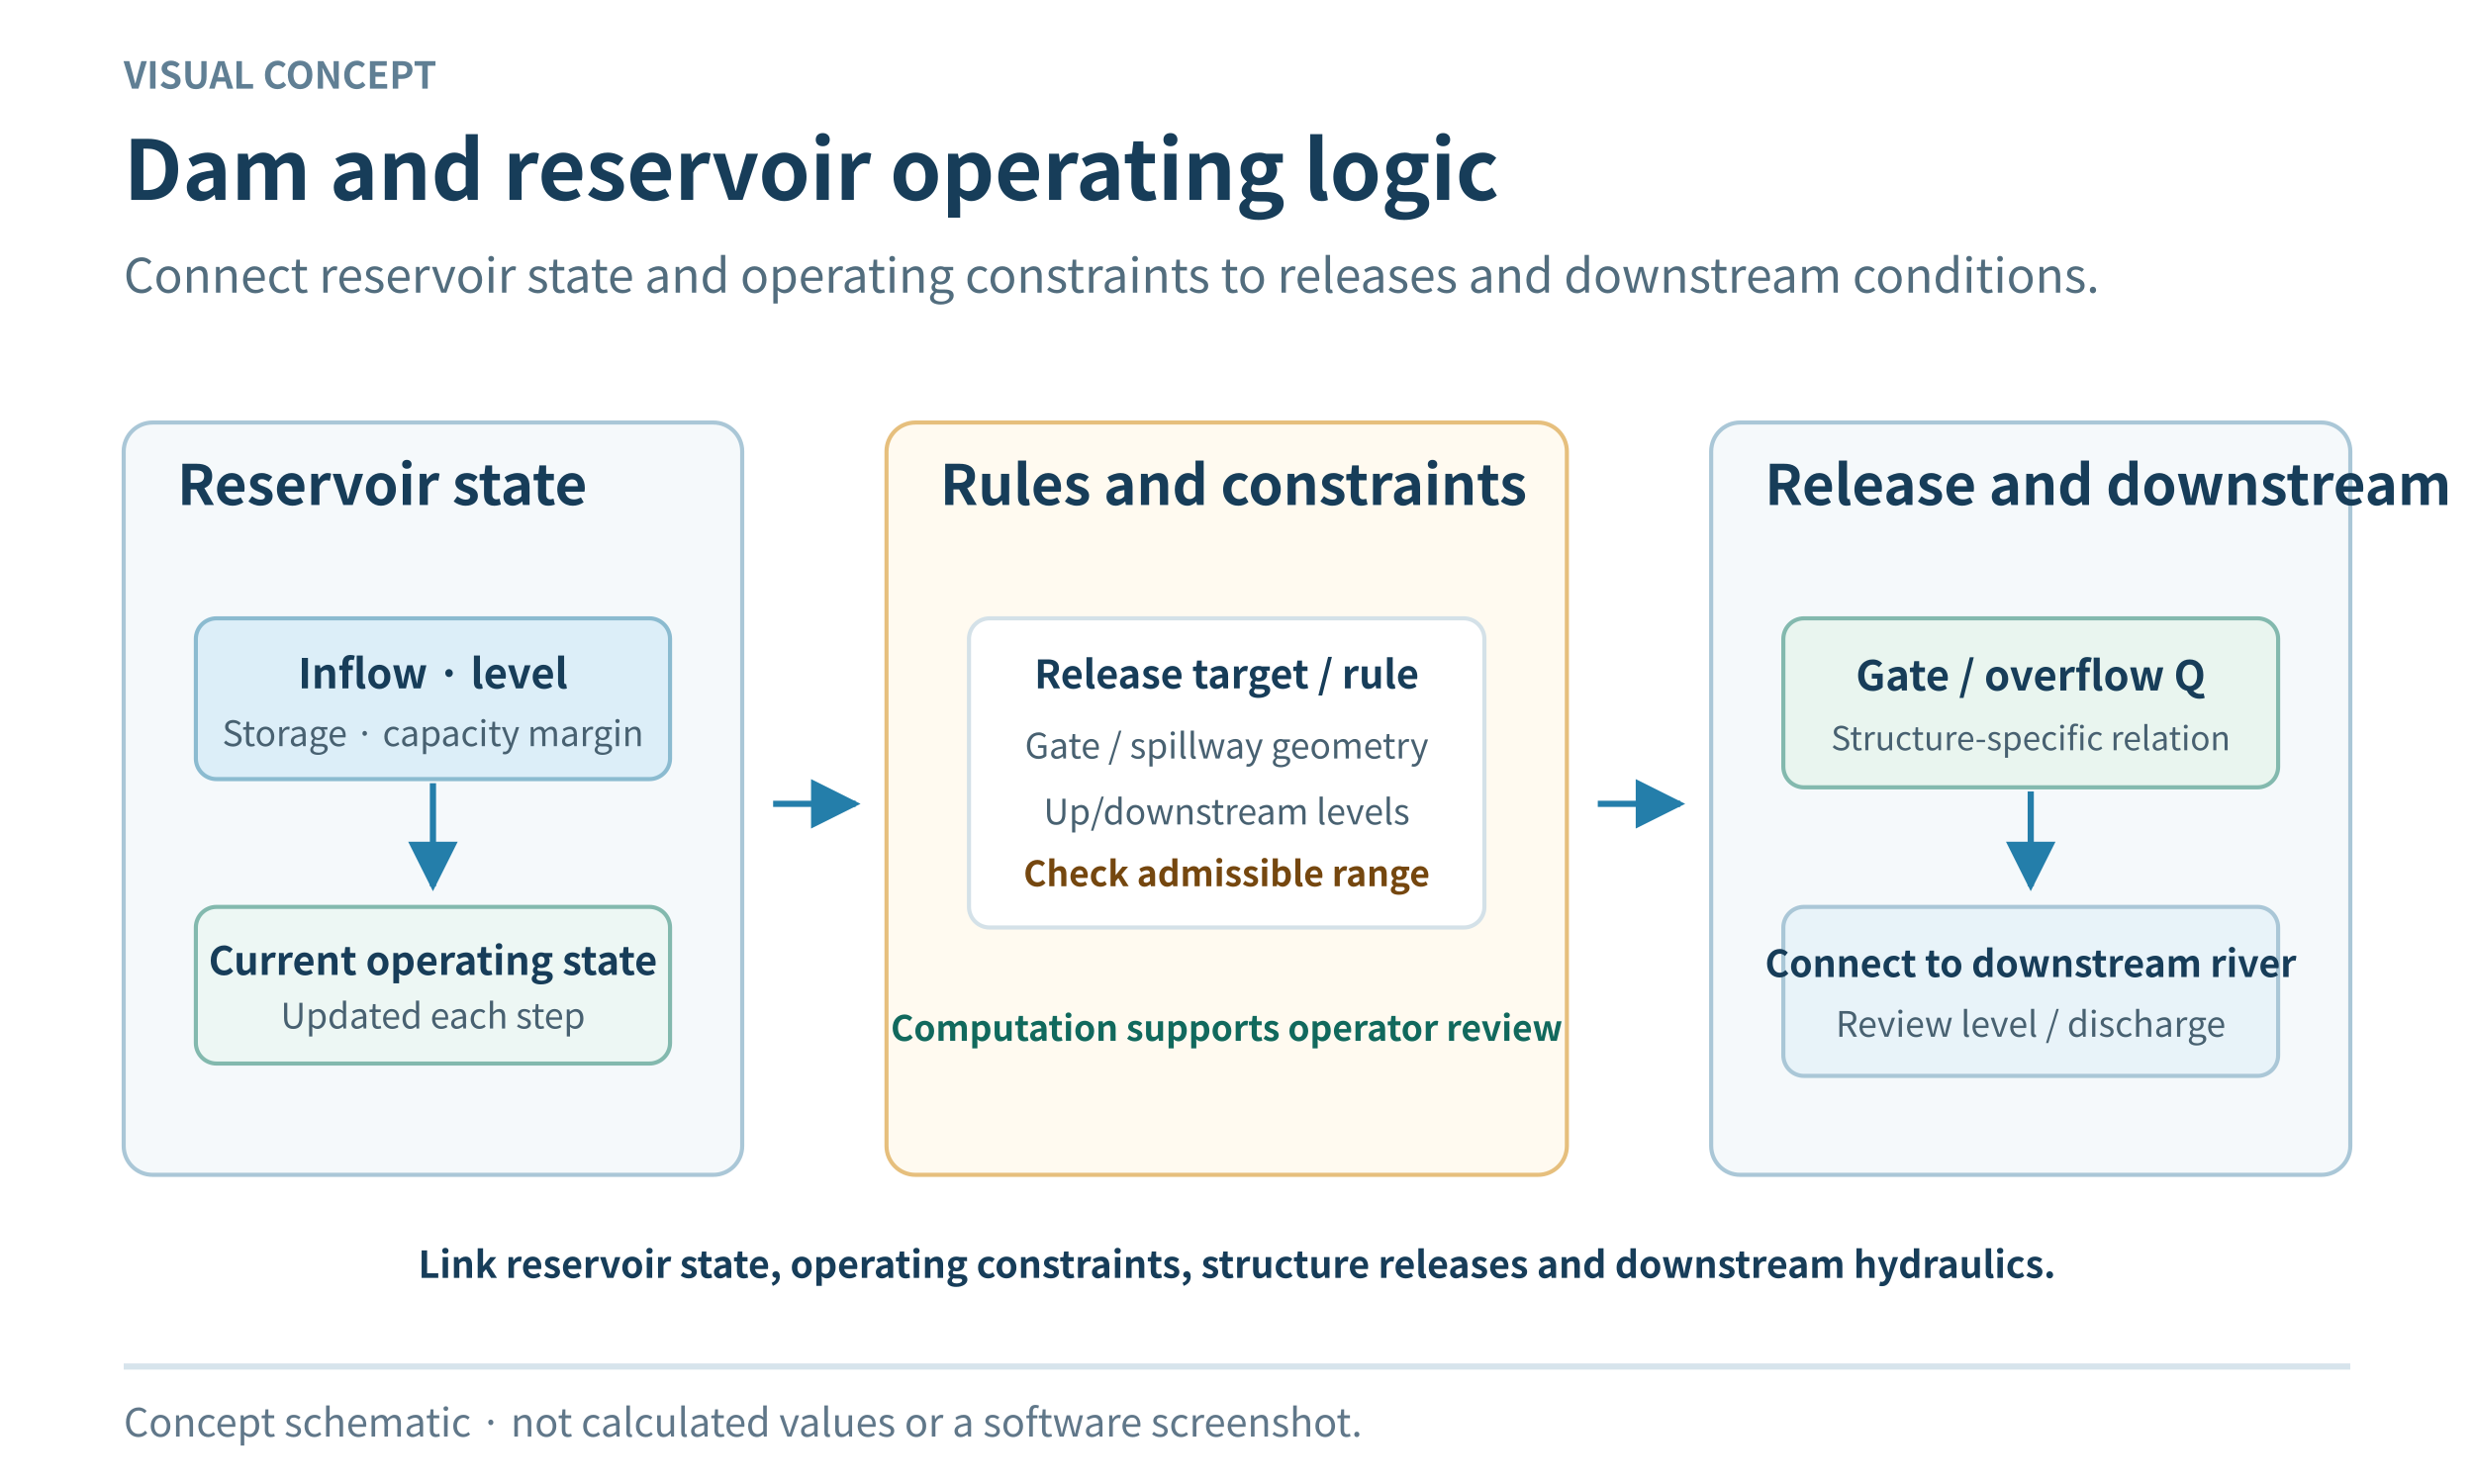
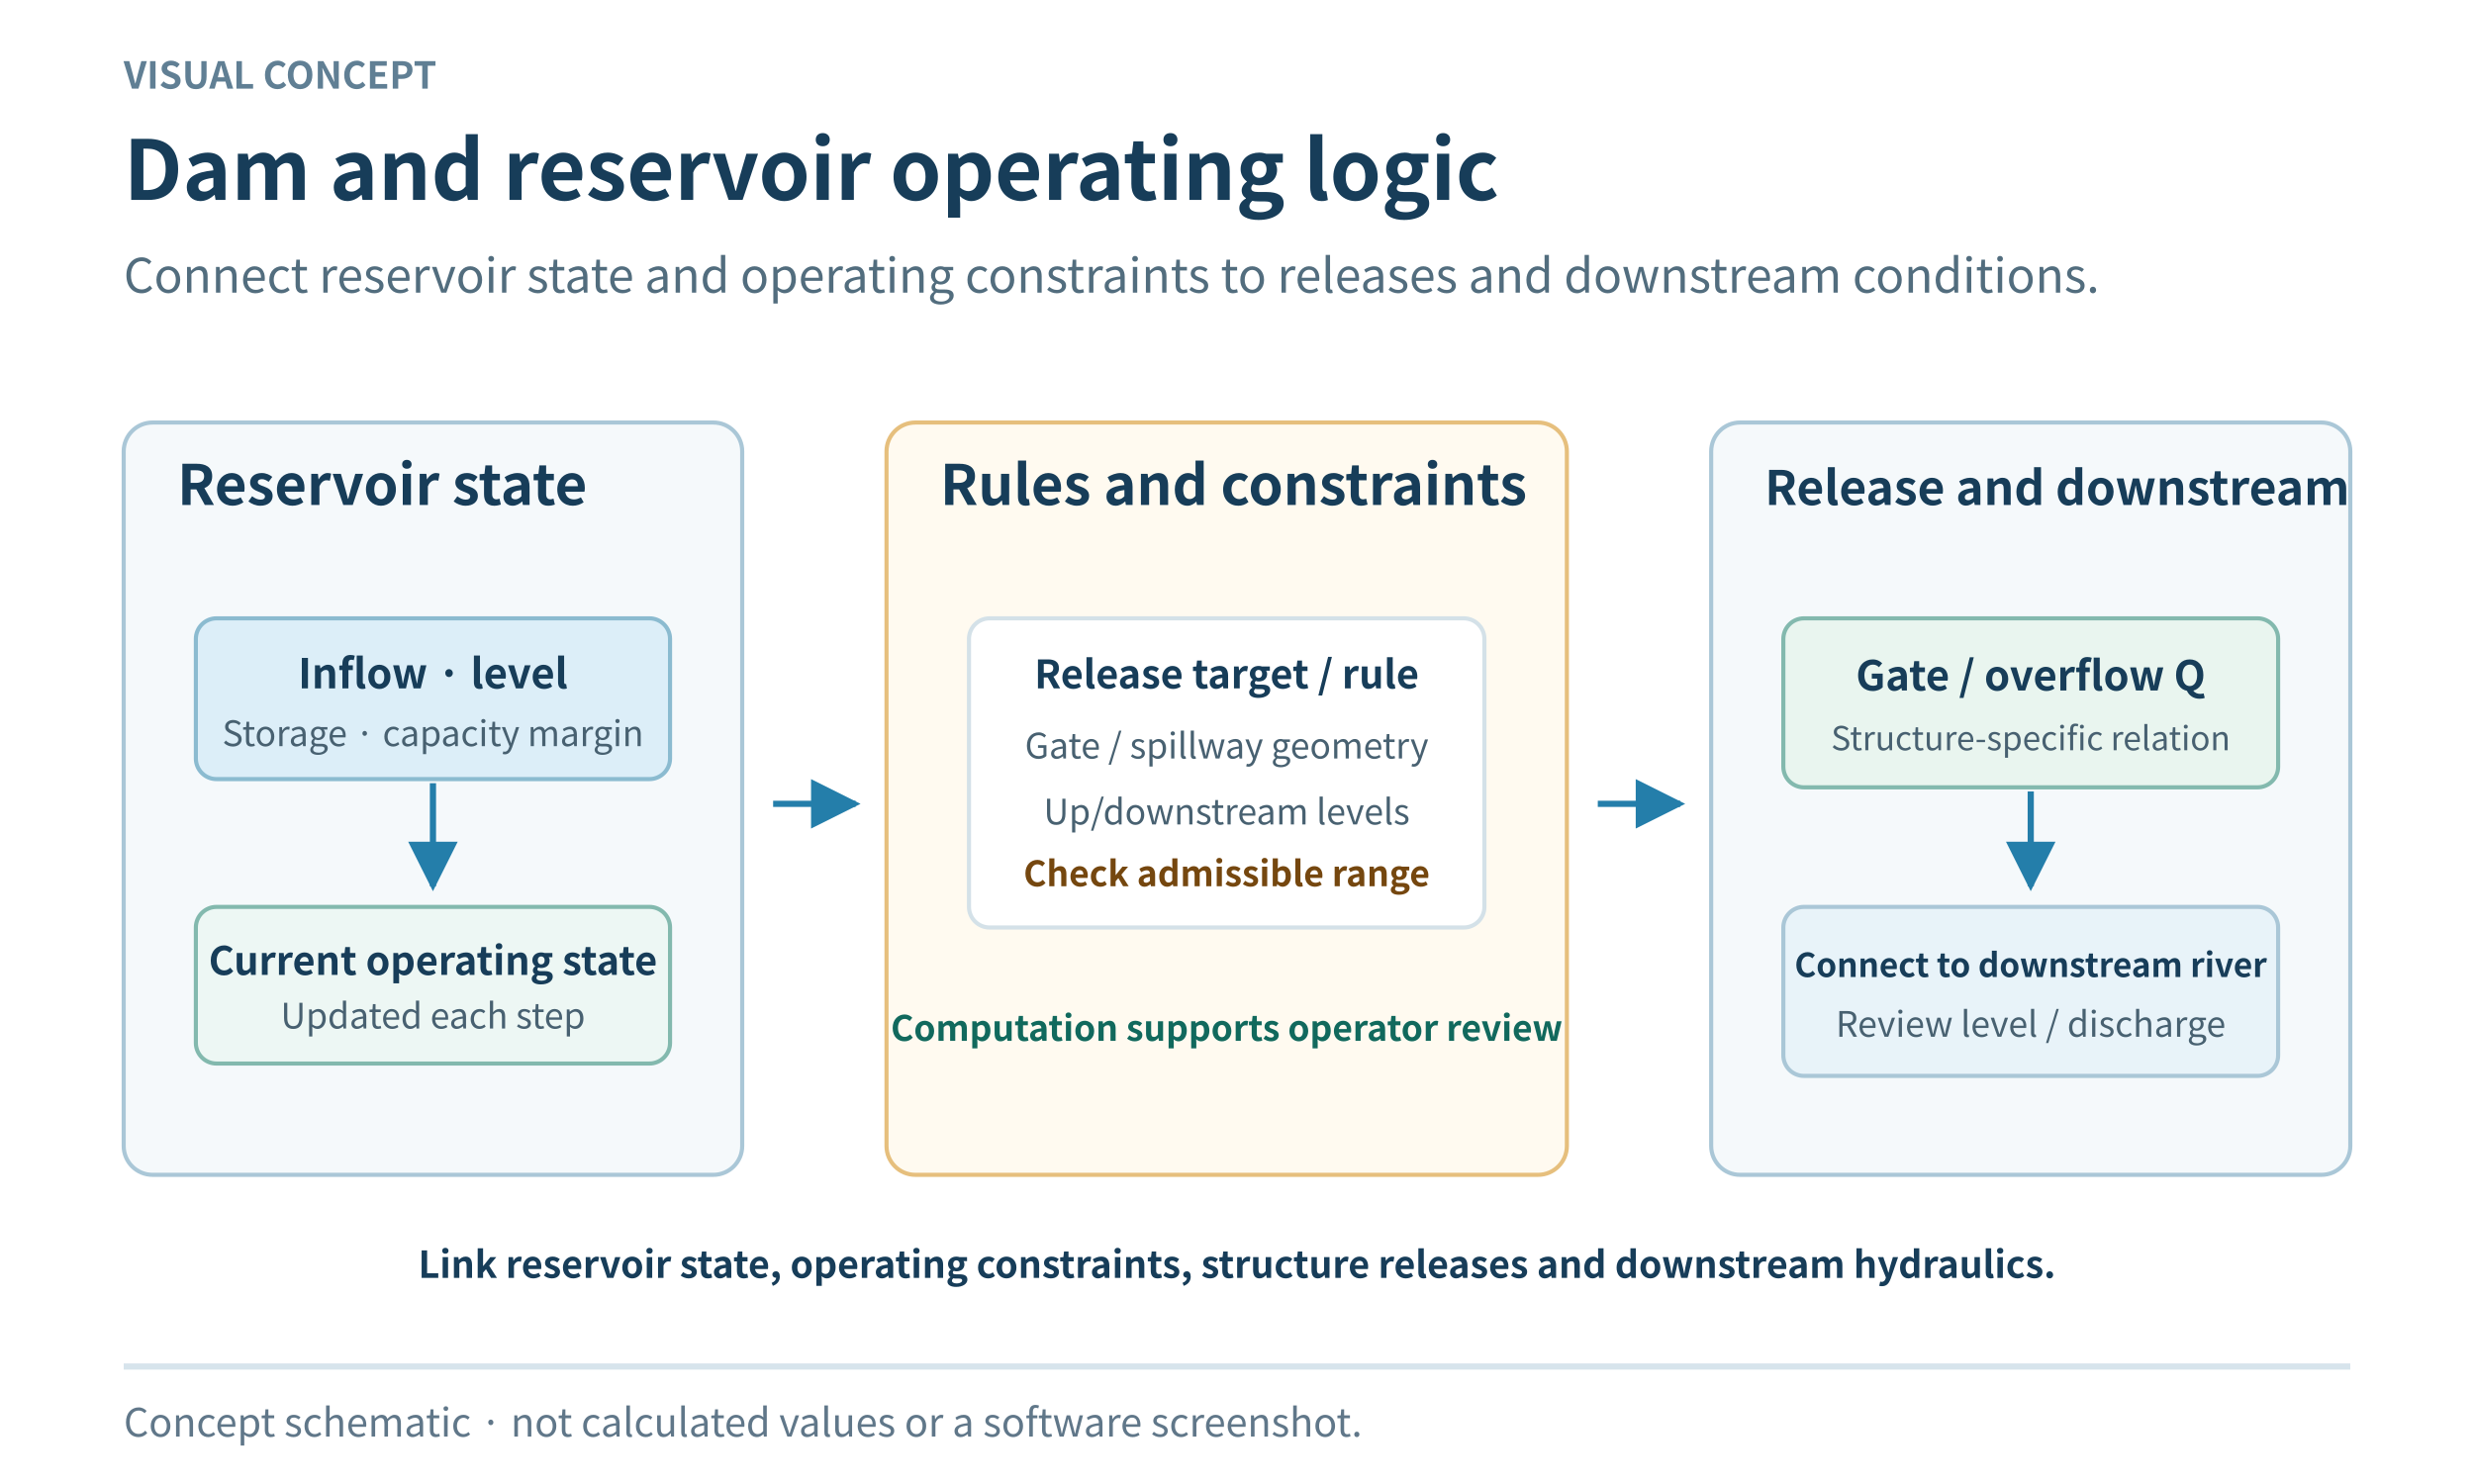
<svg xmlns="http://www.w3.org/2000/svg" width="1200" height="720" viewBox="0 0 1200 720" role="img" aria-labelledby="title desc">
  <defs>
    <marker id="arrow" viewBox="0 0 10 10" refX="9" refY="5" markerWidth="8" markerHeight="8" orient="auto-start-reverse">
      <path d="M0 0 10 5 0 10Z" fill="#247eaa" />
    </marker>
    <pattern id="missing" width="12" height="12" patternUnits="userSpaceOnUse">
      <path d="M-3 3 3-3 M0 12 12 0 M9 15 15 9" stroke="#b2bdc5" stroke-width="2" />
    </pattern>
  </defs>
  <rect width="1200" height="720" fill="#fff" />
  <g font-family="Noto Sans CJK KR,Noto Sans KR,Malgun Gothic,Arial,sans-serif">
    <text x="60" y="43" font-size="18" font-weight="600" text-anchor="start" fill="#607f94">VISUAL CONCEPT</text>
    <text x="60" y="97" font-size="40" font-weight="700" text-anchor="start" fill="#173d59">Dam and reservoir operating logic</text>
    <text x="60" y="142" font-size="23" font-weight="400" text-anchor="start" fill="#526d7e">Connect reservoir state and operating constraints to releases and downstream conditions.</text>
    <rect x="60" y="205" width="300" height="365" rx="14" fill="#f5f9fb" stroke="#aac7d7" stroke-width="2" />
    <text x="86" y="245" font-size="27" font-weight="700" text-anchor="start" fill="#173d59">Reservoir state</text>
    <rect x="95" y="300" width="230" height="78" rx="10" fill="#dceef8" stroke="#8bbbd0" stroke-width="2" />
    <text x="210" y="334" font-size="20" font-weight="700" text-anchor="middle" fill="#173d59">Inflow · level</text>
    <text x="210" y="362" font-size="17" font-weight="500" text-anchor="middle" fill="#486171">Storage · capacity margin</text>
    <path d="M210 380V430" fill="none" stroke="#247eaa" stroke-width="3" marker-end="url(#arrow)" />
    <rect x="95" y="440" width="230" height="76" rx="10" fill="#edf7f4" stroke="#83b9ae" stroke-width="2" />
    <text x="210" y="473" font-size="19" font-weight="700" text-anchor="middle" fill="#173d59">Current operating state</text>
    <text x="210" y="499" font-size="17" font-weight="500" text-anchor="middle" fill="#486171">Updated each step</text>
    <line x1="375" y1="390" x2="415" y2="390" stroke="#247eaa" stroke-width="3" marker-end="url(#arrow)" />
    <rect x="430" y="205" width="330" height="365" rx="14" fill="#fffaf0" stroke="#e6bf7d" stroke-width="2" />
    <text x="456" y="245" font-size="27" font-weight="700" text-anchor="start" fill="#173d59">Rules and constraints</text>
    <rect x="470" y="300" width="250" height="150" rx="10" fill="#fff" stroke="#d4e1e8" stroke-width="2" />
    <text x="595" y="334" font-size="19" font-weight="700" text-anchor="middle" fill="#173d59">Release target / rule</text>
    <text x="595" y="368" font-size="17" font-weight="500" text-anchor="middle" fill="#486171">Gate / spillway geometry</text>
    <text x="595" y="400" font-size="17" font-weight="500" text-anchor="middle" fill="#486171">Up/downstream levels</text>
    <text x="595" y="430" font-size="17" font-weight="600" text-anchor="middle" fill="#75470f">Check admissible range</text>
    <text x="595" y="505" font-size="17" font-weight="600" text-anchor="middle" fill="#11695d">Computation supports operator review</text>
    <line x1="775" y1="390" x2="815" y2="390" stroke="#247eaa" stroke-width="3" marker-end="url(#arrow)" />
    <rect x="830" y="205" width="310" height="365" rx="14" fill="#f5f9fb" stroke="#aac7d7" stroke-width="2" />
-     <text x="856" y="245" font-size="27" font-weight="700" text-anchor="start" fill="#173d59">Release and downstream</text>
+     <text x="856" y="245" font-size="23" font-weight="700" text-anchor="start" fill="#173d59">Release and downstream</text>
    <rect x="865" y="300" width="240" height="82" rx="10" fill="#e9f5ef" stroke="#83b9ae" stroke-width="2" />
    <text x="985" y="335" font-size="20" font-weight="700" text-anchor="middle" fill="#173d59">Gate / overflow Q</text>
    <text x="985" y="364" font-size="16" font-weight="500" text-anchor="middle" fill="#486171">Structure-specific relation</text>
    <path d="M985 384V430" fill="none" stroke="#247eaa" stroke-width="3" marker-end="url(#arrow)" />
    <rect x="865" y="440" width="240" height="82" rx="10" fill="#e8f3f9" stroke="#aac7d7" stroke-width="2" />
-     <text x="985" y="474" font-size="18" font-weight="700" text-anchor="middle" fill="#173d59">Connect to downstream river</text>
+     <text x="985" y="474" font-size="16" font-weight="700" text-anchor="middle" fill="#173d59">Connect to downstream river</text>
    <text x="985" y="503" font-size="17" font-weight="500" text-anchor="middle" fill="#486171">Review level / discharge</text>
    <text x="600" y="620" font-size="18" font-weight="600" text-anchor="middle" fill="#173d59">Link reservoir state, operating constraints, structure releases and downstream hydraulics.</text>
    <line x1="60" y1="663" x2="1140" y2="663" stroke="#d7e4ec" stroke-width="3" />
    <text x="60" y="697" font-size="19" font-weight="400" text-anchor="start" fill="#607789">Concept schematic · not calculated values or a software screenshot.</text>
  </g>
</svg>
